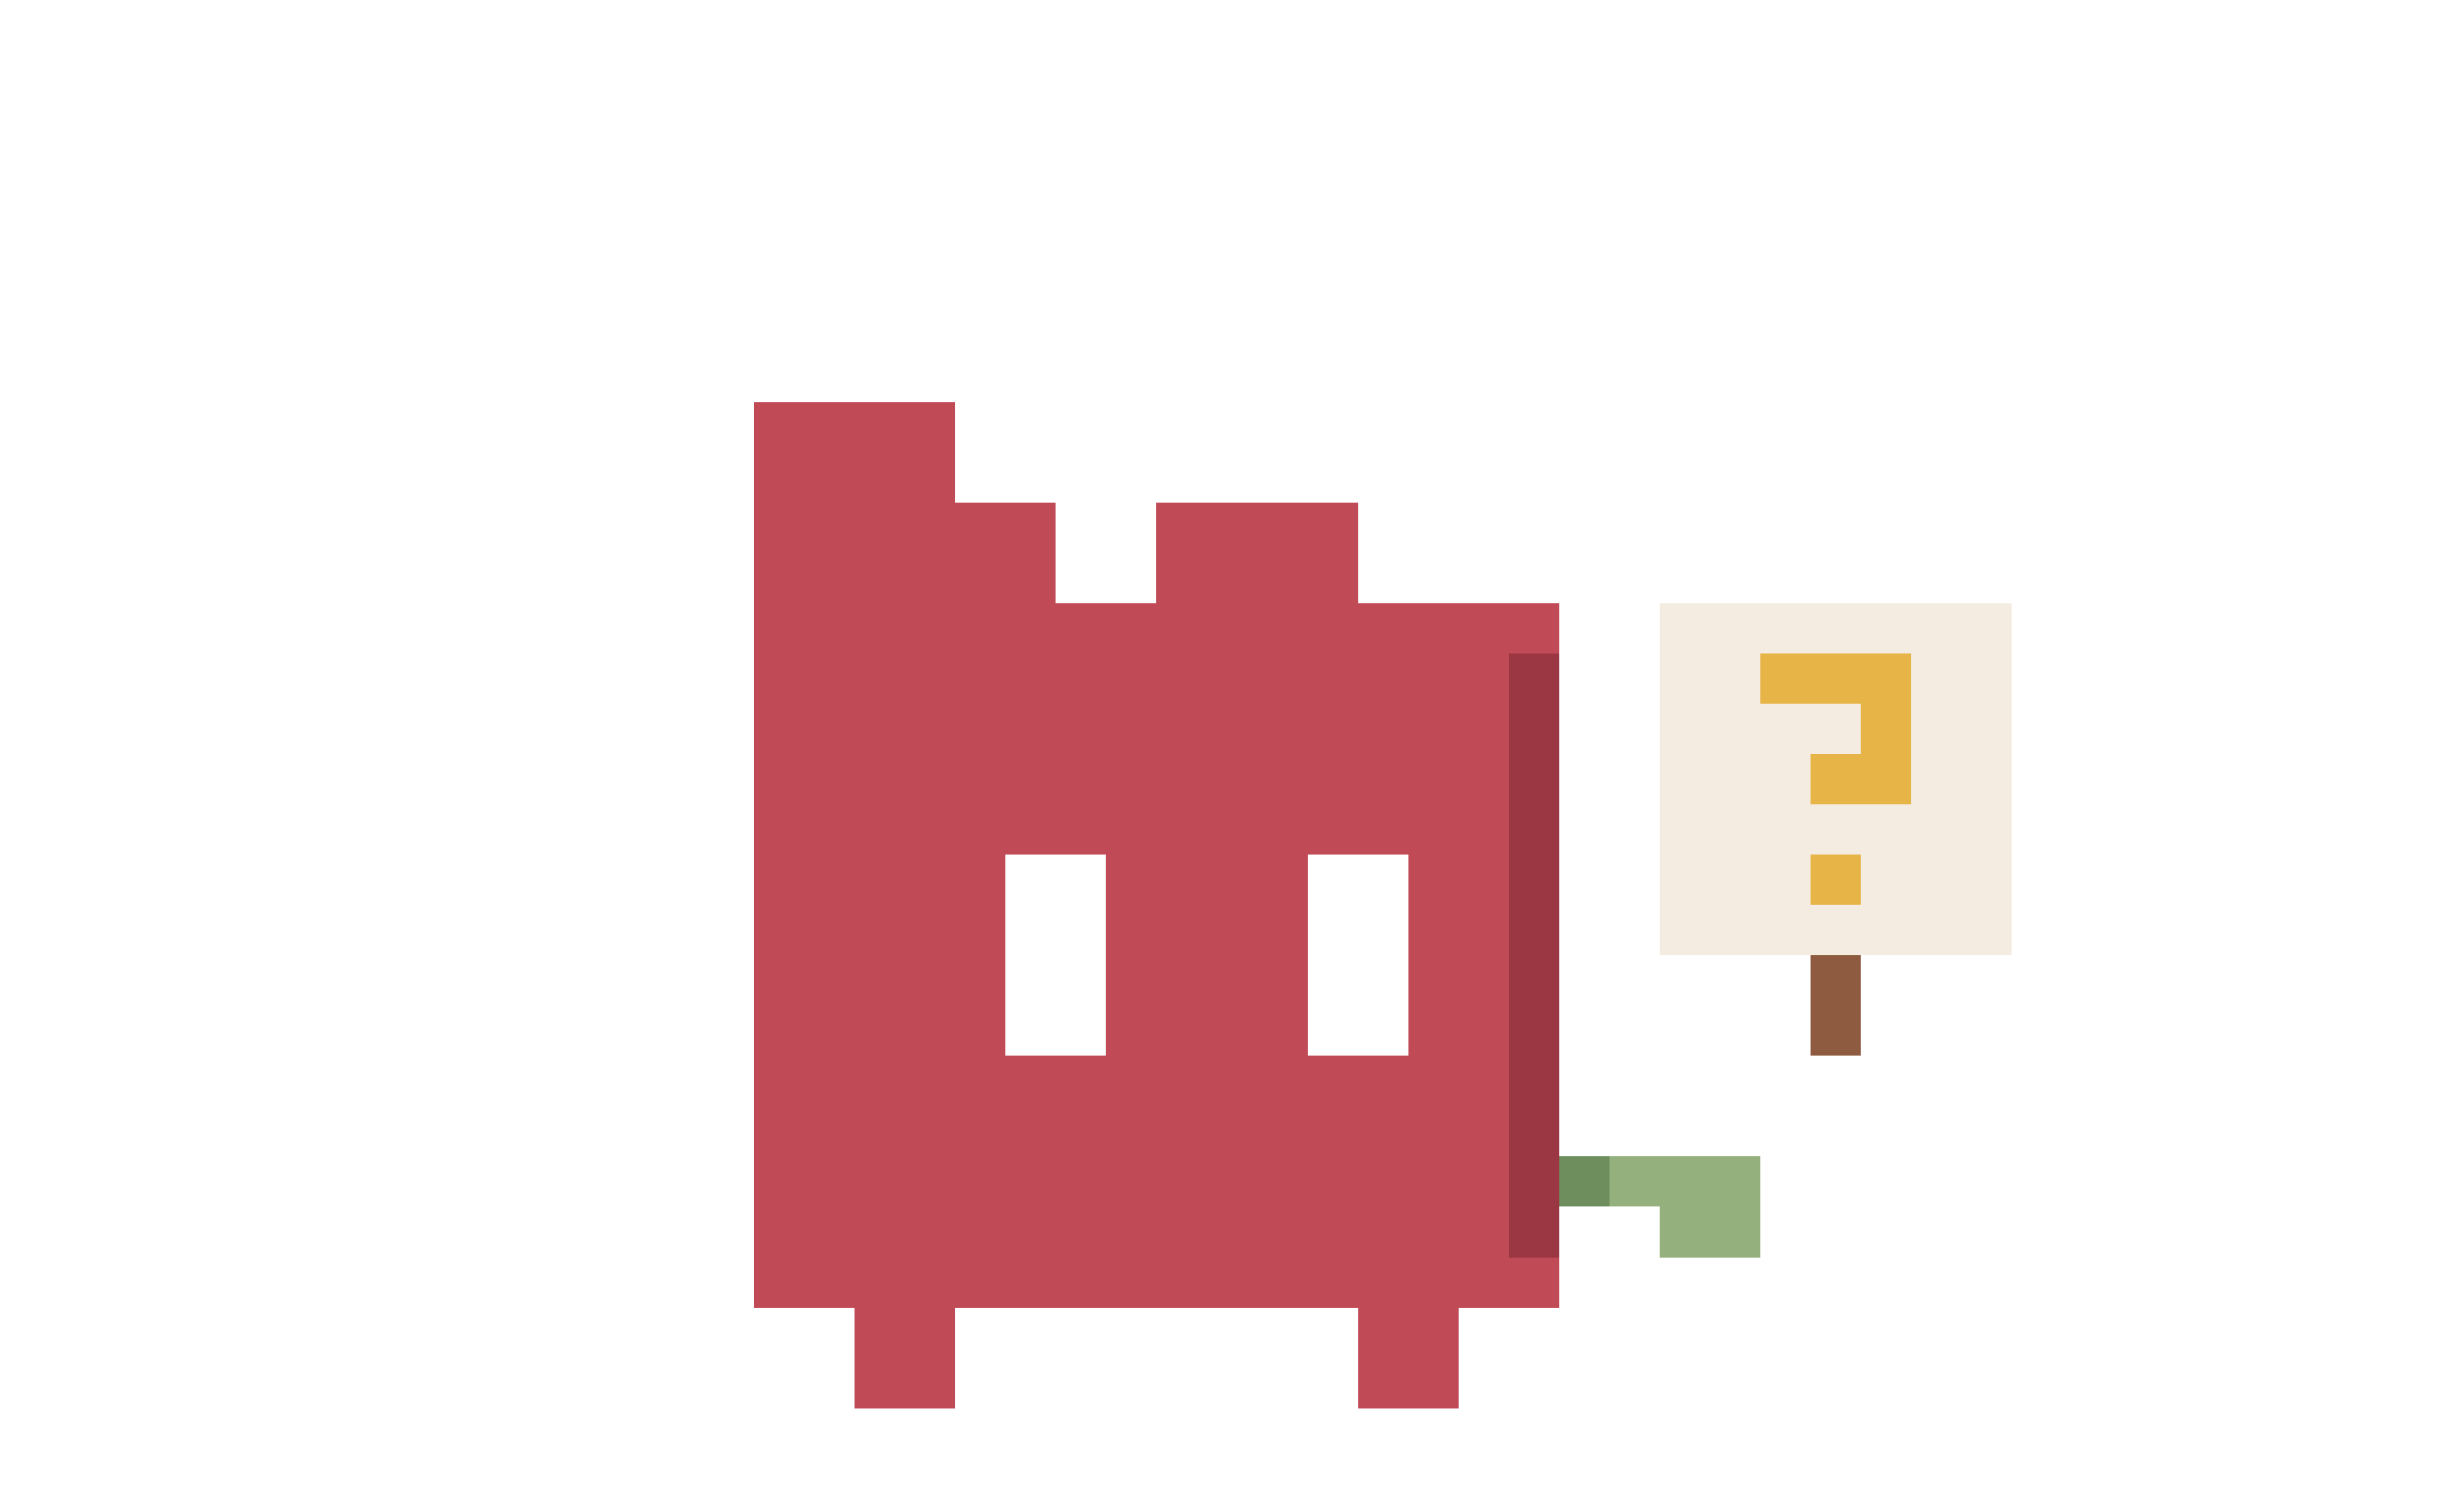
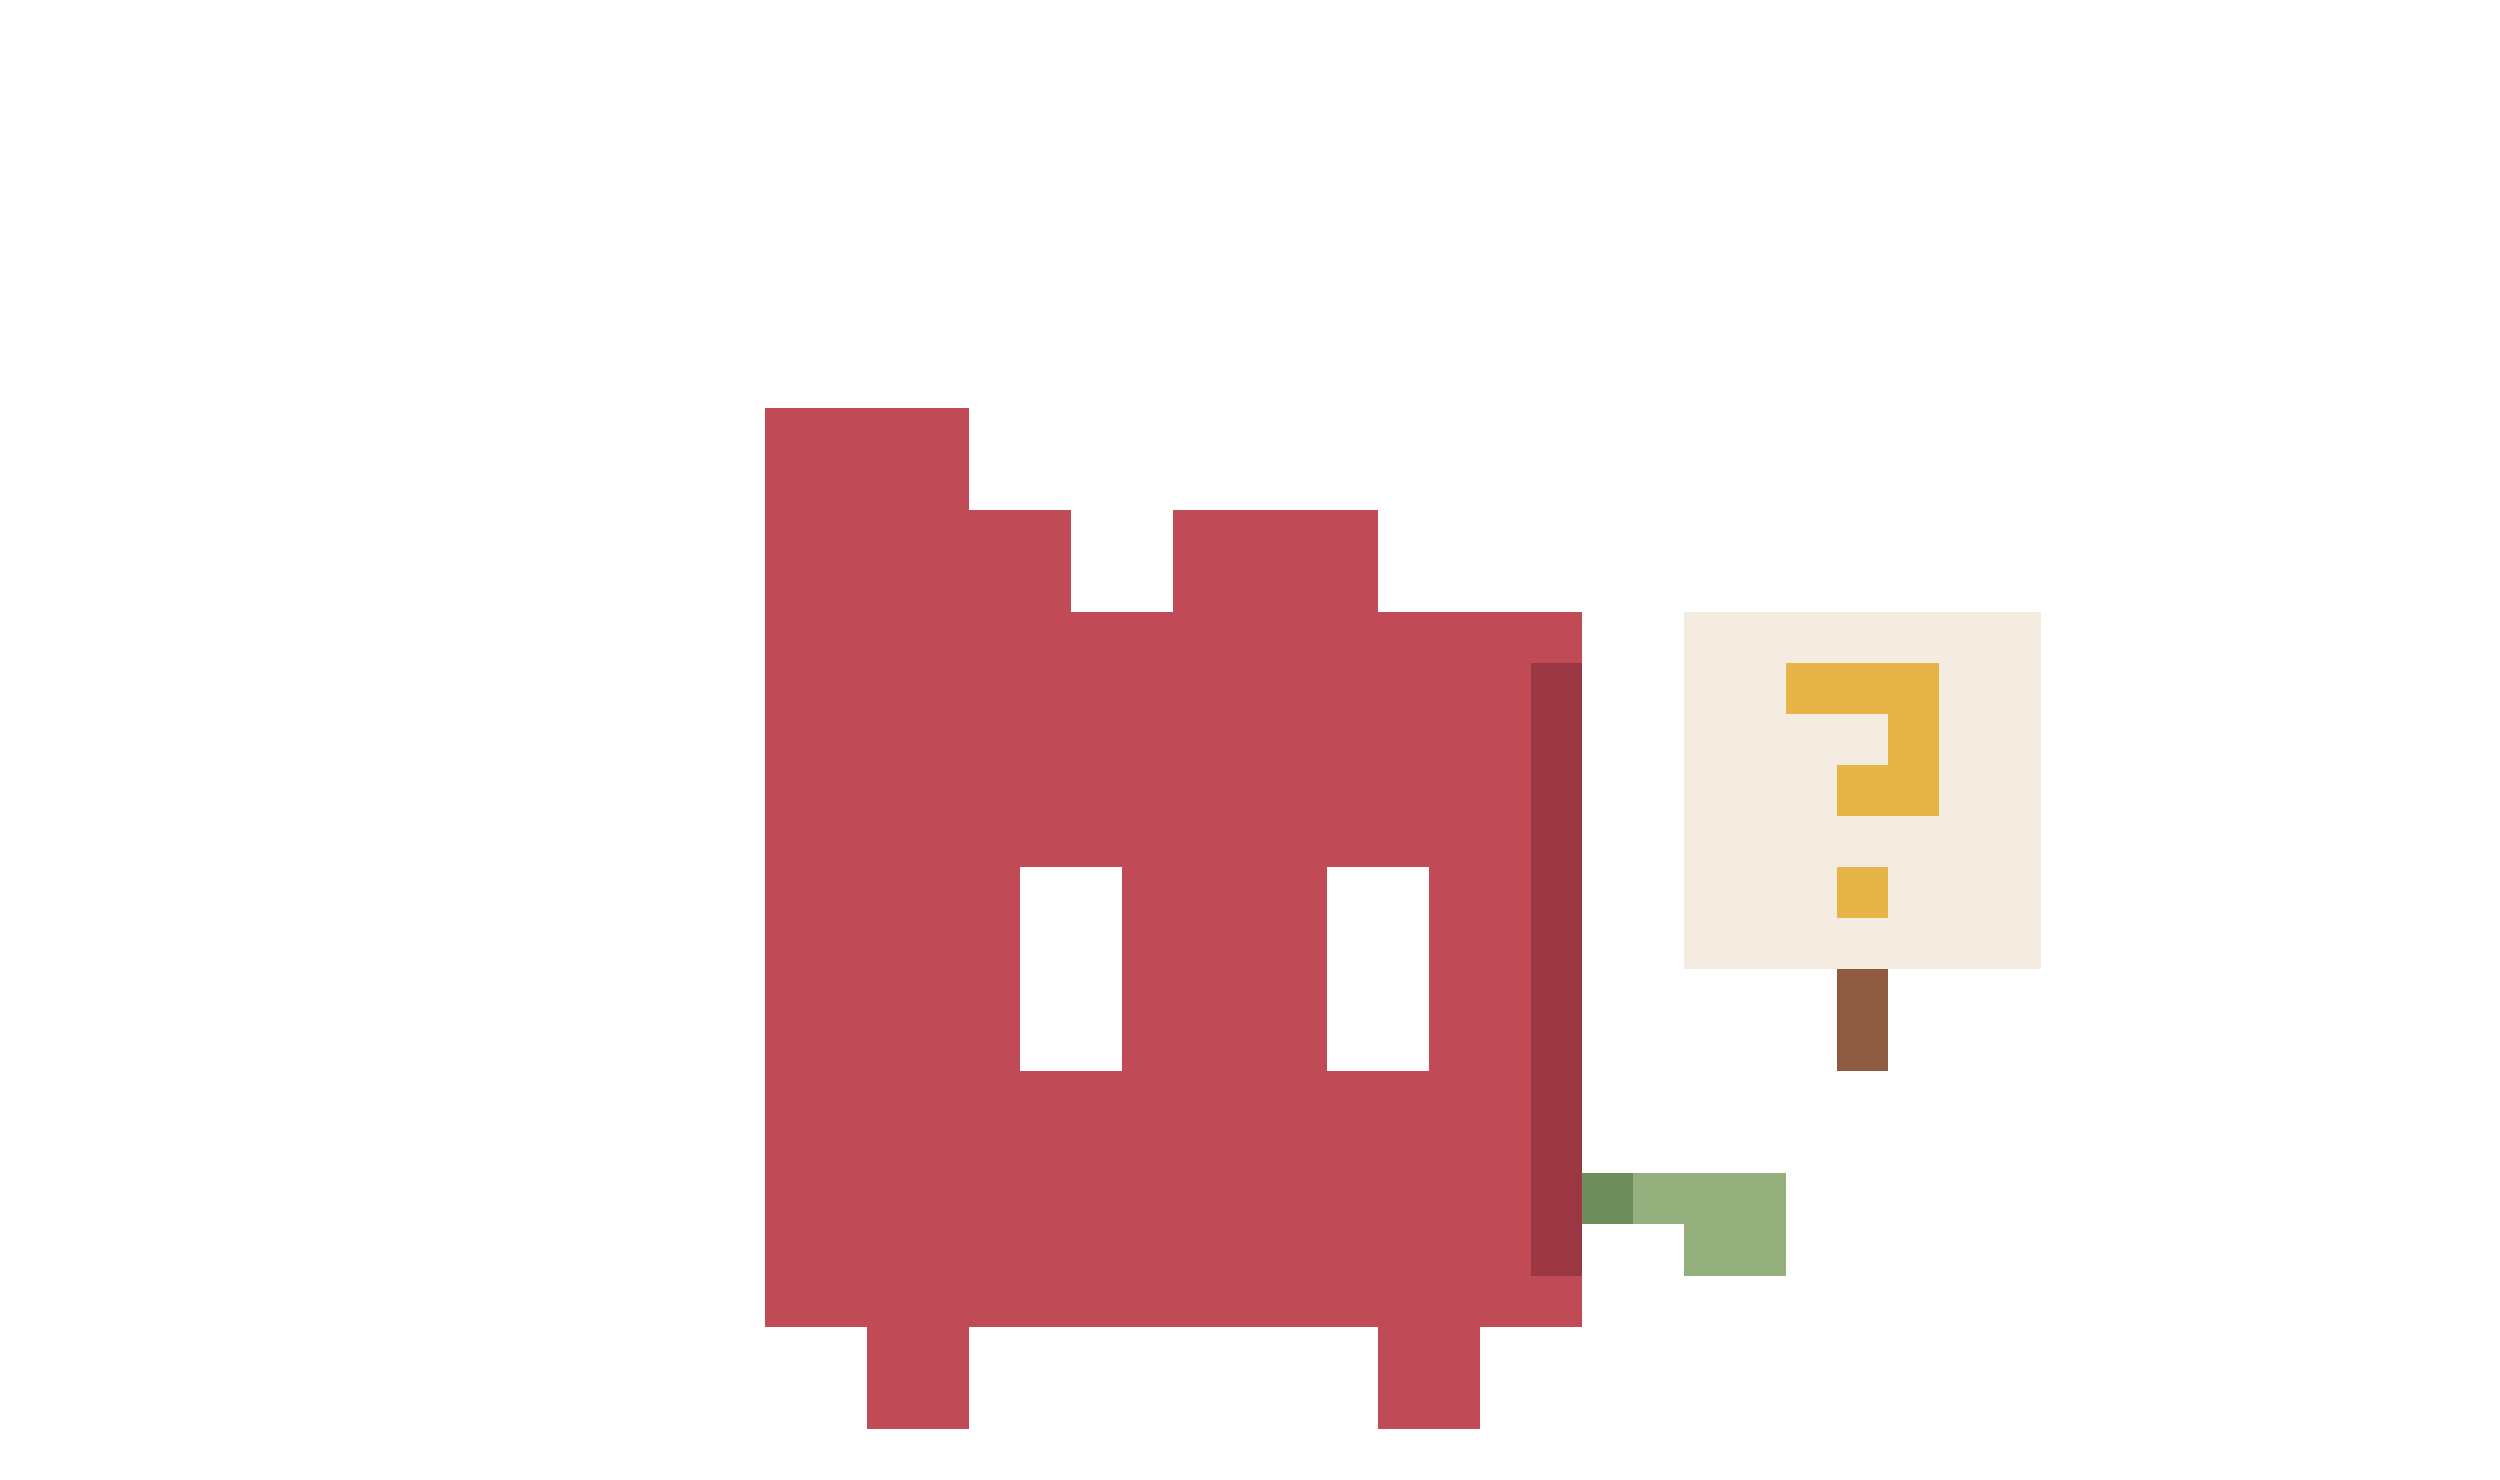
- <svg xmlns="http://www.w3.org/2000/svg" viewBox="0 0 49 30" width="294" height="180" shape-rendering="crispEdges" role="img">
+ <svg xmlns="http://www.w3.org/2000/svg" viewBox="0 0 49 29" width="294" height="174" shape-rendering="crispEdges" role="img">
  <rect x="15" y="8" width="4" height="1" fill="#C04A56" />
  <rect x="15" y="9" width="4" height="1" fill="#C04A56" />
  <rect x="15" y="10" width="6" height="1" fill="#C04A56" />
  <rect x="23" y="10" width="4" height="1" fill="#C04A56" />
  <rect x="15" y="11" width="6" height="1" fill="#C04A56" />
  <rect x="23" y="11" width="4" height="1" fill="#C04A56" />
  <rect x="15" y="12" width="16" height="1" fill="#C04A56" />
  <rect x="33" y="12" width="7" height="1" fill="#F4ECE1" />
  <rect x="15" y="13" width="15" height="1" fill="#C04A56" />
  <rect x="30" y="13" width="1" height="1" fill="#9A3743" />
  <rect x="33" y="13" width="2" height="1" fill="#F4ECE1" />
  <rect x="35" y="13" width="3" height="1" fill="#E7B447" />
  <rect x="38" y="13" width="2" height="1" fill="#F4ECE1" />
  <rect x="15" y="14" width="15" height="1" fill="#C04A56" />
  <rect x="30" y="14" width="1" height="1" fill="#9A3743" />
  <rect x="33" y="14" width="4" height="1" fill="#F4ECE1" />
  <rect x="37" y="14" width="1" height="1" fill="#E7B447" />
  <rect x="38" y="14" width="2" height="1" fill="#F4ECE1" />
  <rect x="15" y="15" width="15" height="1" fill="#C04A56" />
  <rect x="30" y="15" width="1" height="1" fill="#9A3743" />
  <rect x="33" y="15" width="3" height="1" fill="#F4ECE1" />
  <rect x="36" y="15" width="2" height="1" fill="#E7B447" />
  <rect x="38" y="15" width="2" height="1" fill="#F4ECE1" />
  <rect x="15" y="16" width="15" height="1" fill="#C04A56" />
  <rect x="30" y="16" width="1" height="1" fill="#9A3743" />
  <rect x="33" y="16" width="7" height="1" fill="#F4ECE1" />
  <rect x="15" y="17" width="5" height="1" fill="#C04A56" />
  <rect x="22" y="17" width="4" height="1" fill="#C04A56" />
  <rect x="28" y="17" width="2" height="1" fill="#C04A56" />
  <rect x="30" y="17" width="1" height="1" fill="#9A3743" />
  <rect x="33" y="17" width="3" height="1" fill="#F4ECE1" />
  <rect x="36" y="17" width="1" height="1" fill="#E7B447" />
  <rect x="37" y="17" width="3" height="1" fill="#F4ECE1" />
  <rect x="15" y="18" width="5" height="1" fill="#C04A56" />
  <rect x="22" y="18" width="4" height="1" fill="#C04A56" />
  <rect x="28" y="18" width="2" height="1" fill="#C04A56" />
  <rect x="30" y="18" width="1" height="1" fill="#9A3743" />
  <rect x="33" y="18" width="7" height="1" fill="#F4ECE1" />
  <rect x="15" y="19" width="5" height="1" fill="#C04A56" />
  <rect x="22" y="19" width="4" height="1" fill="#C04A56" />
  <rect x="28" y="19" width="2" height="1" fill="#C04A56" />
  <rect x="30" y="19" width="1" height="1" fill="#9A3743" />
  <rect x="36" y="19" width="1" height="1" fill="#8E5B40" />
  <rect x="15" y="20" width="5" height="1" fill="#C04A56" />
  <rect x="22" y="20" width="4" height="1" fill="#C04A56" />
  <rect x="28" y="20" width="2" height="1" fill="#C04A56" />
  <rect x="30" y="20" width="1" height="1" fill="#9A3743" />
  <rect x="36" y="20" width="1" height="1" fill="#8E5B40" />
  <rect x="15" y="21" width="15" height="1" fill="#C04A56" />
  <rect x="30" y="21" width="1" height="1" fill="#9A3743" />
  <rect x="15" y="22" width="15" height="1" fill="#C04A56" />
  <rect x="30" y="22" width="1" height="1" fill="#9A3743" />
  <rect x="15" y="23" width="15" height="1" fill="#C04A56" />
  <rect x="30" y="23" width="1" height="1" fill="#9A3743" />
  <rect x="31" y="23" width="1" height="1" fill="#6F8E5D" />
  <rect x="32" y="23" width="3" height="1" fill="#94B07C" />
  <rect x="15" y="24" width="15" height="1" fill="#C04A56" />
  <rect x="30" y="24" width="1" height="1" fill="#9A3743" />
  <rect x="33" y="24" width="2" height="1" fill="#94B07C" />
  <rect x="15" y="25" width="16" height="1" fill="#C04A56" />
  <rect x="17" y="26" width="2" height="1" fill="#C04A56" />
  <rect x="27" y="26" width="2" height="1" fill="#C04A56" />
  <rect x="17" y="27" width="2" height="1" fill="#C04A56" />
  <rect x="27" y="27" width="2" height="1" fill="#C04A56" />
</svg>
